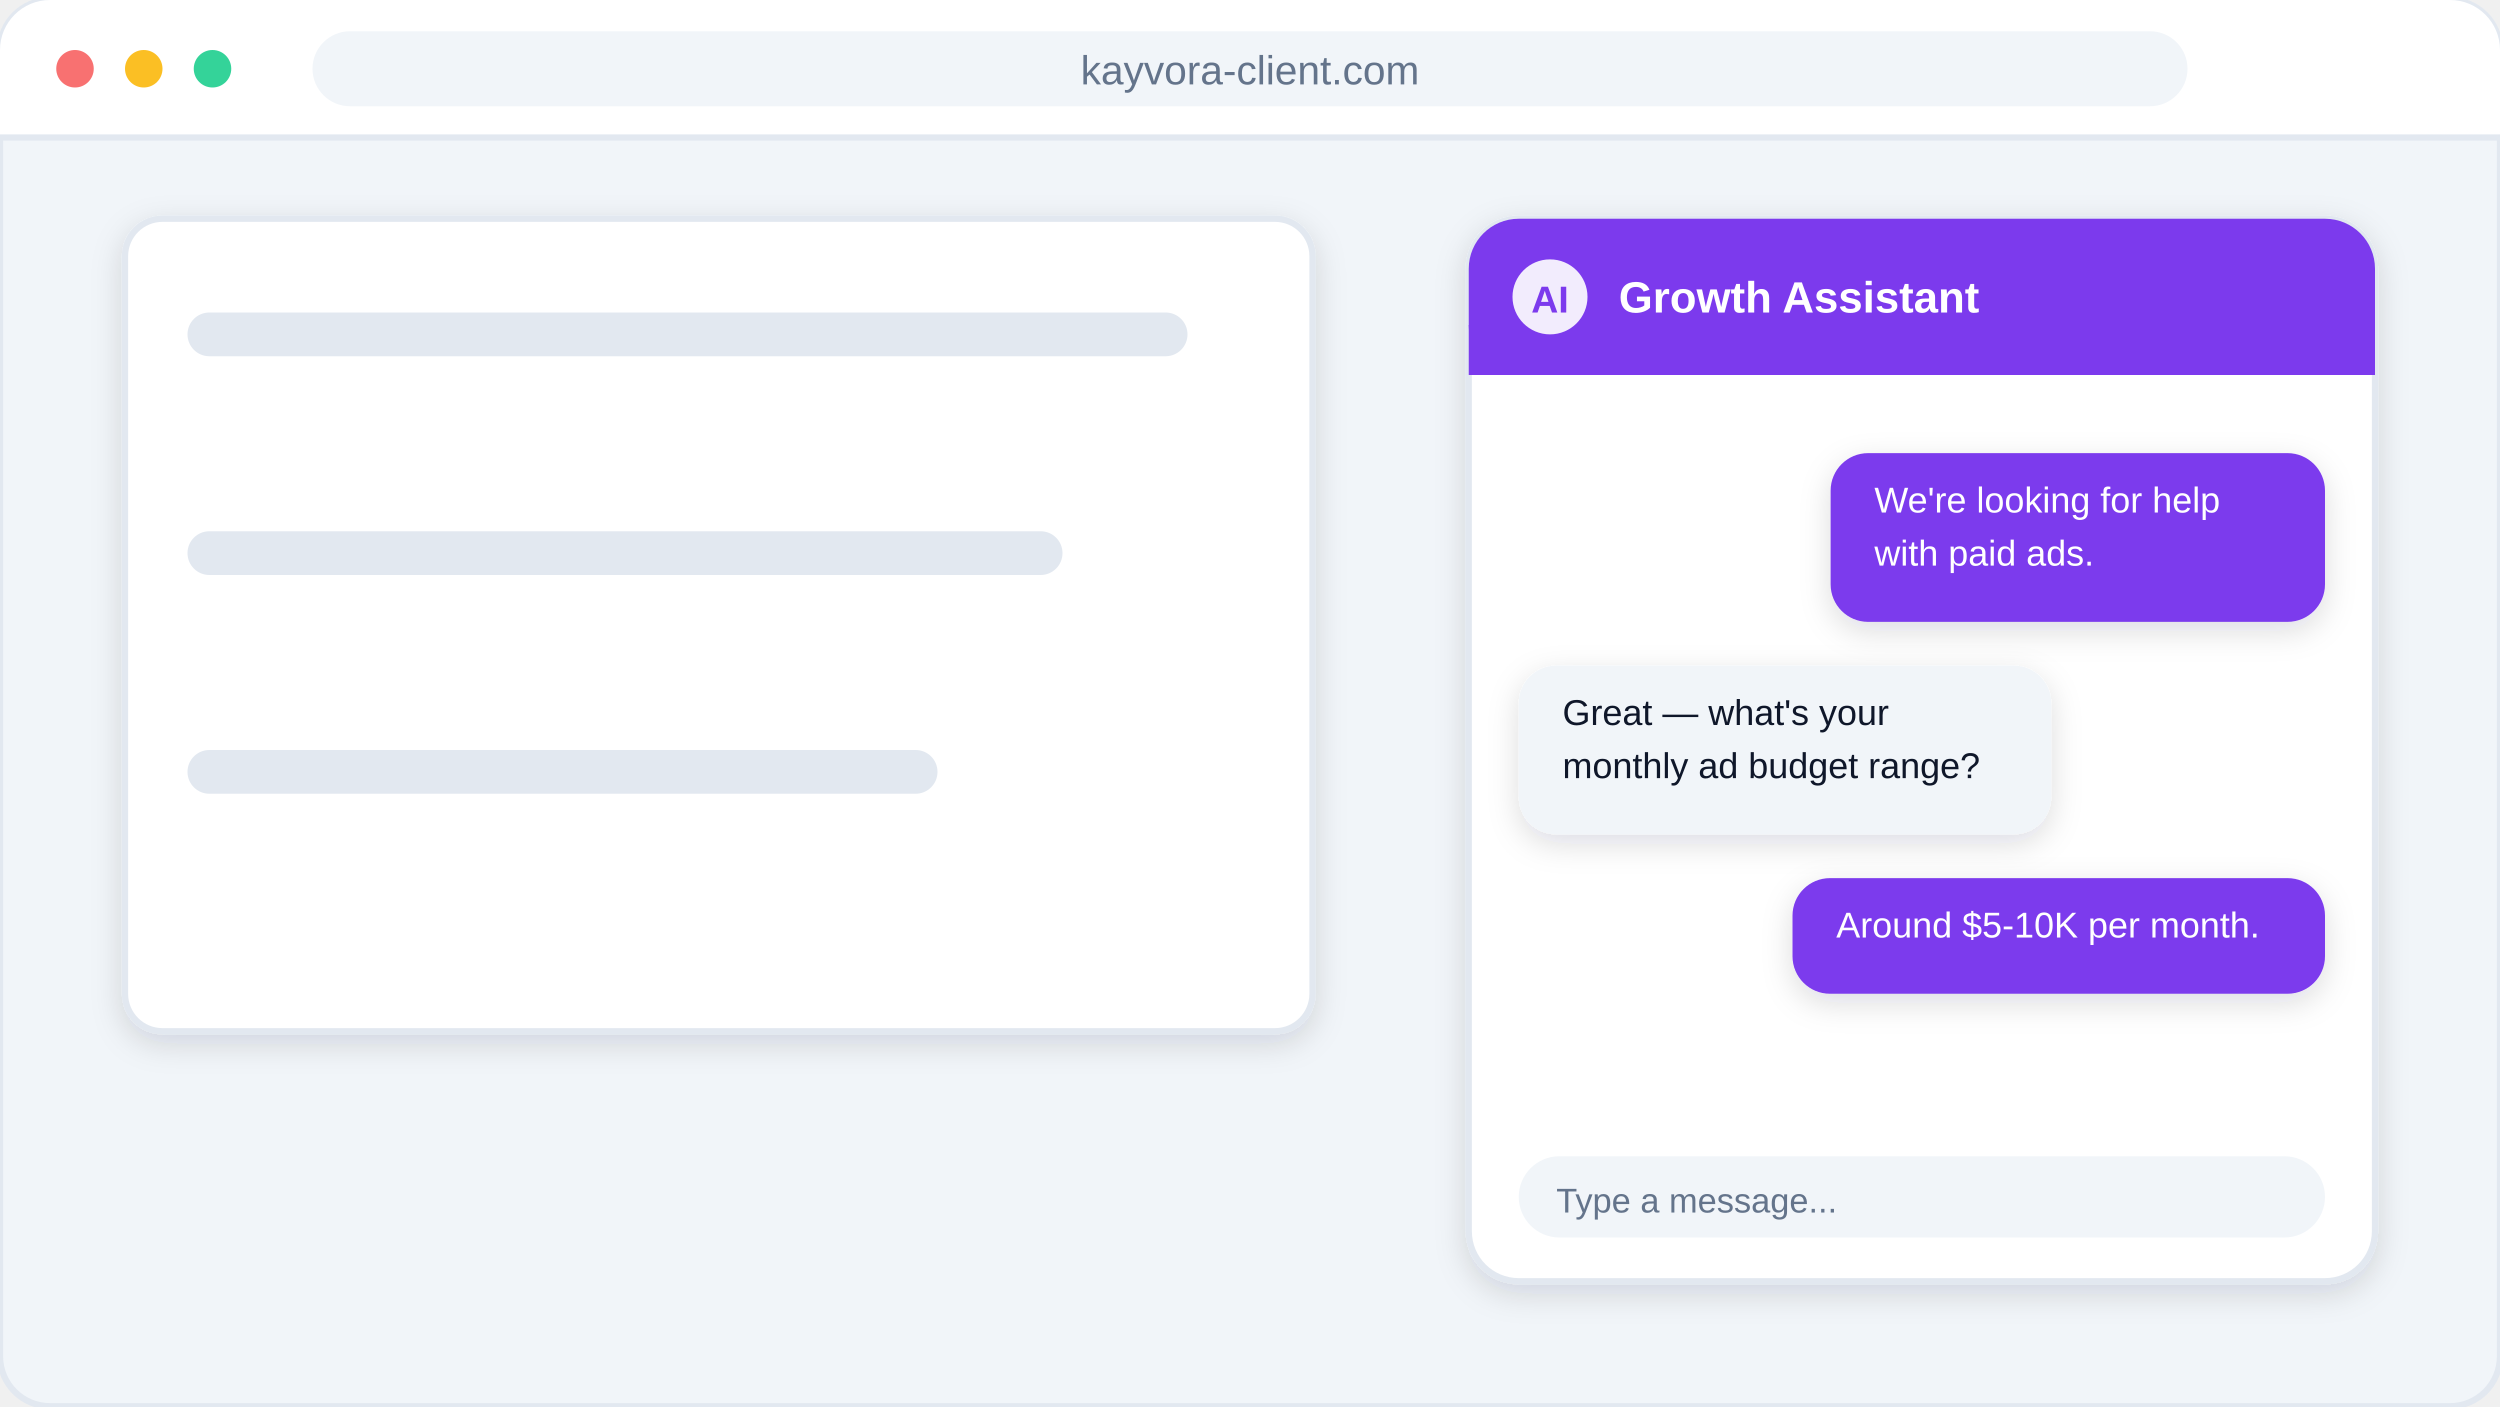
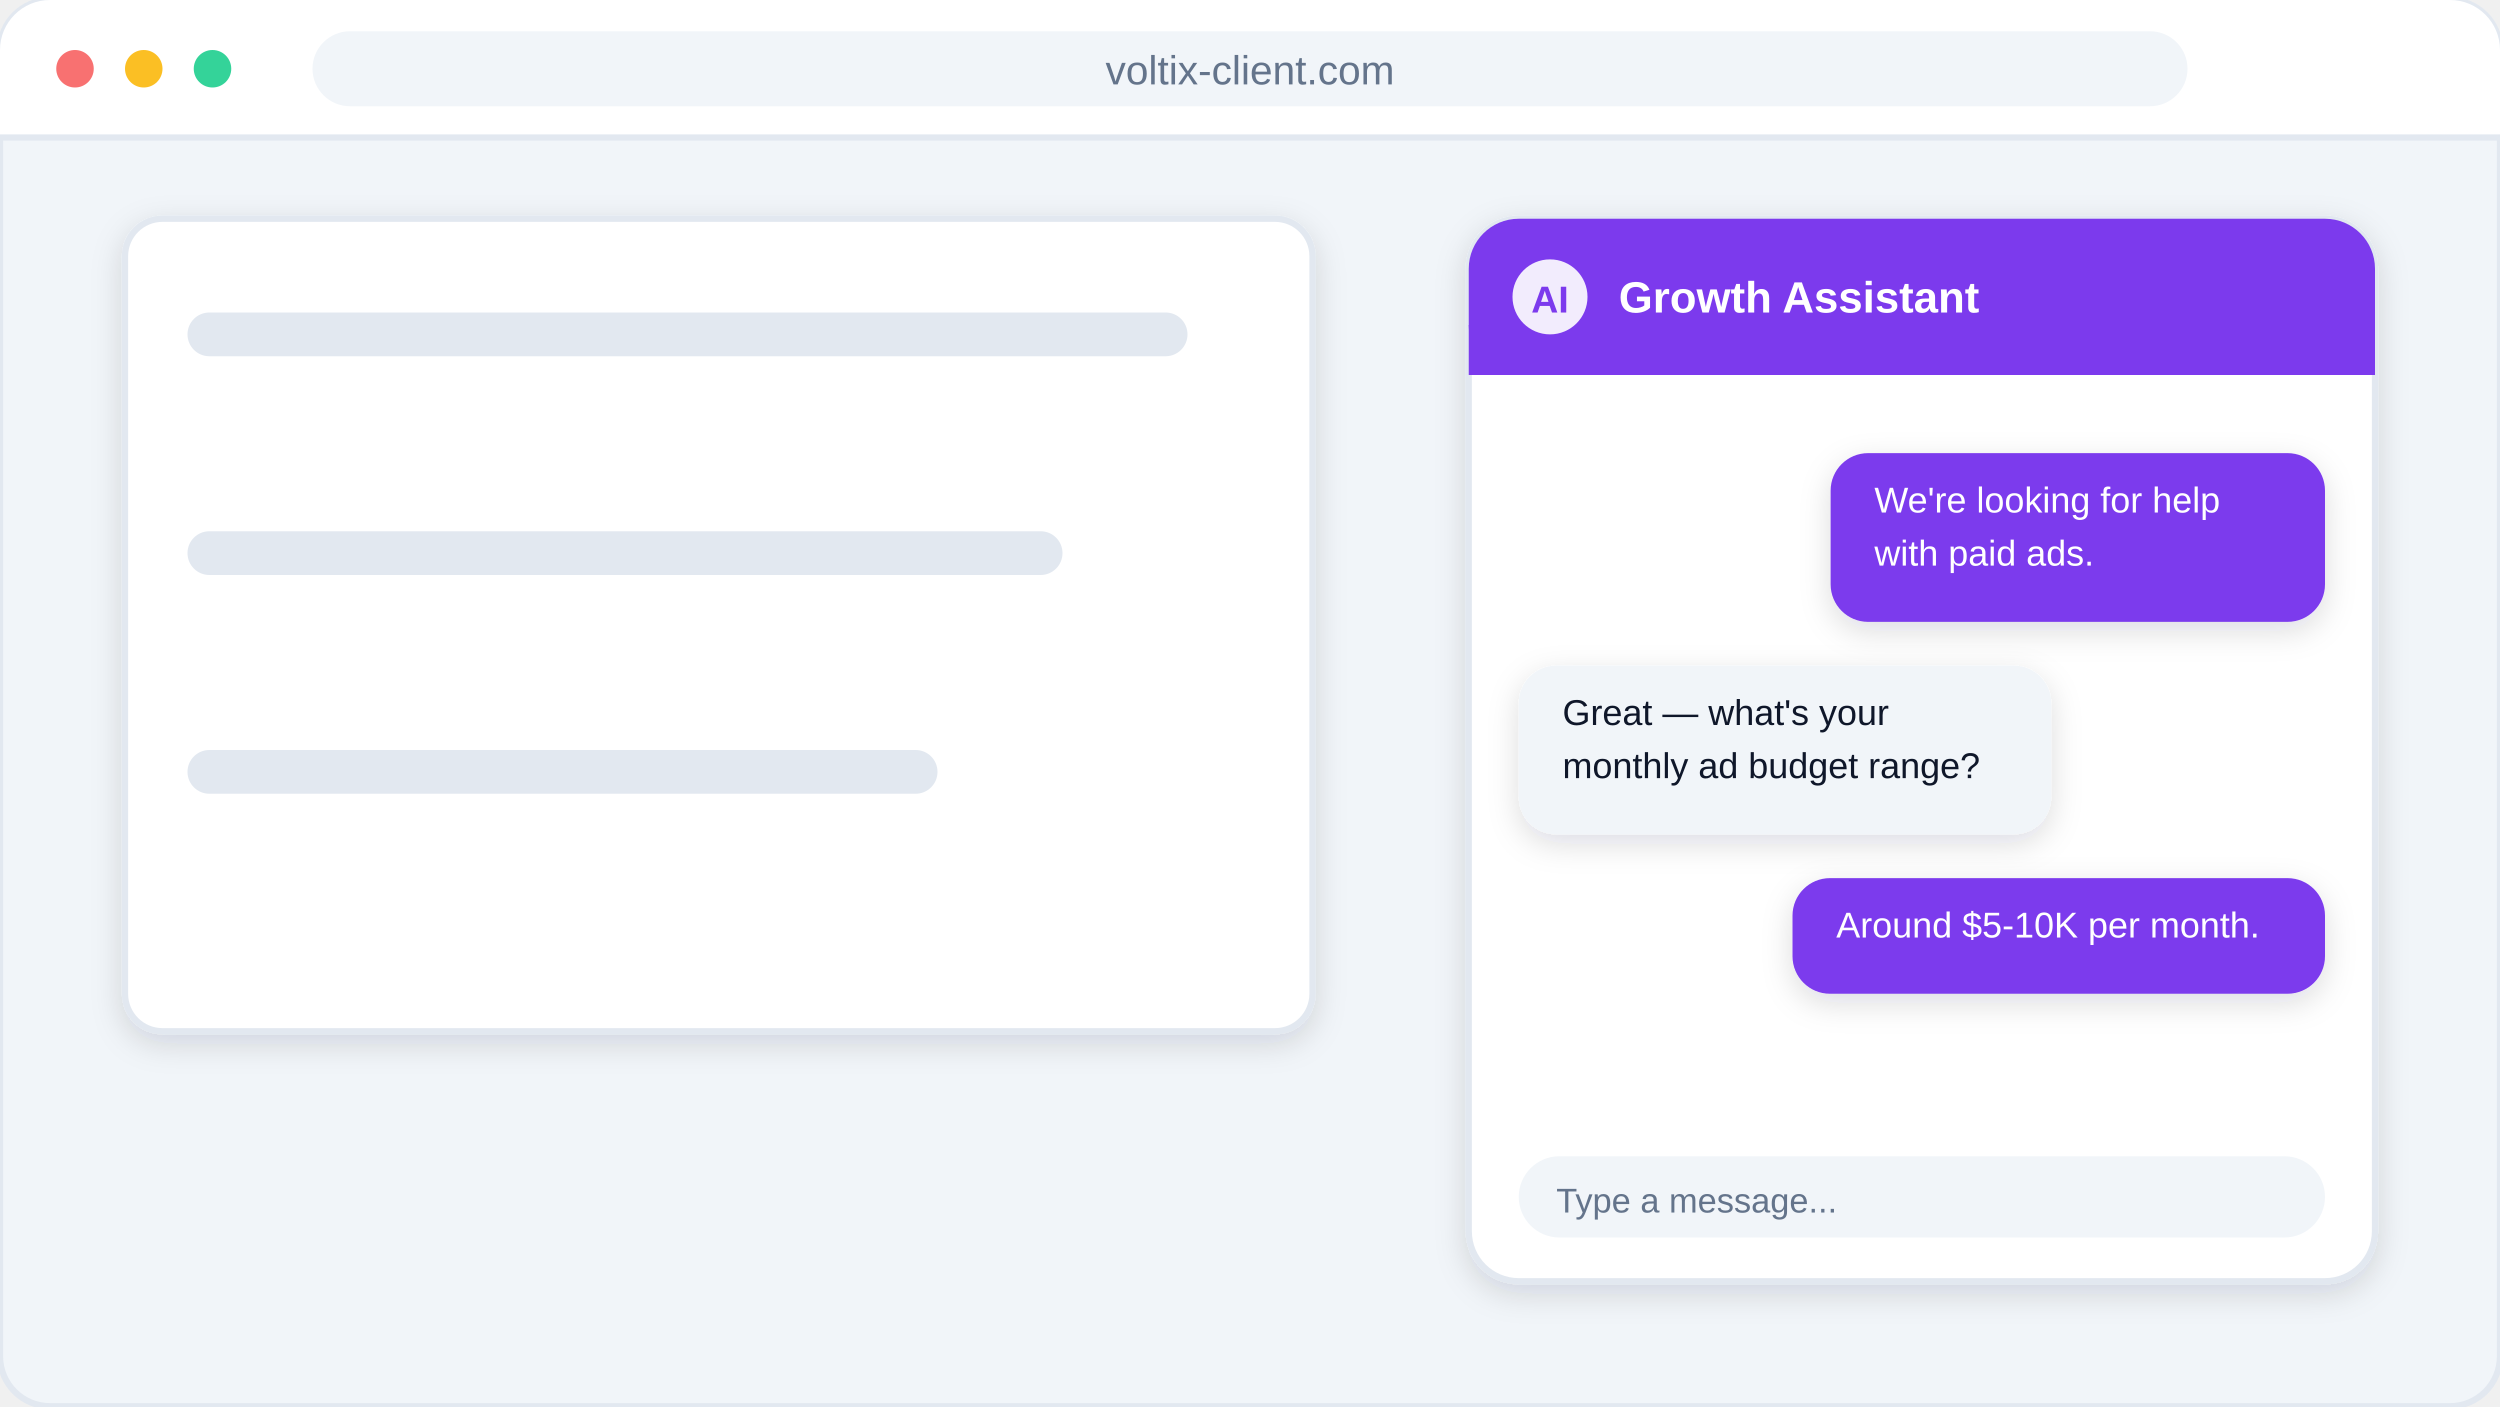
<svg xmlns="http://www.w3.org/2000/svg" viewBox="0 0 800 450">
  <defs>
    <filter id="soft-shadow" x="-40%" y="-40%" width="180%" height="180%">
      <feDropShadow dx="0" dy="6" stdDeviation="10" flood-color="#0F172A" flood-opacity="0.16" />
    </filter>
    <filter id="soft-shadow-sm" x="-60%" y="-60%" width="220%" height="220%">
      <feDropShadow dx="0" dy="3" stdDeviation="5" flood-color="#0F172A" flood-opacity="0.14" />
    </filter>
  </defs>
  <rect width="800" height="450" rx="16" fill="#F1F5F9" />
  <rect width="800" height="450" rx="16" fill="none" stroke="#E2E8F0" stroke-width="2" />
  <path d="M0 16 A16 16 0 0 1 16 0 L784 0 A16 16 0 0 1 800 16 L800 44 L0 44 Z" fill="#FFFFFF" />
  <line x1="0" y1="44" x2="800" y2="44" stroke="#E2E8F0" stroke-width="2" />
  <circle cx="24" cy="22" r="6" fill="#F87171" />
  <circle cx="46" cy="22" r="6" fill="#FBBF24" />
  <circle cx="68" cy="22" r="6" fill="#34D399" />
  <rect x="100" y="10" width="600" height="24" rx="12" fill="#F1F5F9" />
-   <text x="400.0" y="27" font-family="Arial, Helvetica, sans-serif" font-size="13" fill="#64748B" text-anchor="middle">kayvora-client.com</text>
+   <text x="400.0" y="27" font-family="Arial, Helvetica, sans-serif" font-size="13" fill="#64748B" text-anchor="middle">voltix-client.com</text>
  <rect x="40" y="70" width="380" height="260" rx="12" fill="#FFFFFF" stroke="#E2E8F0" stroke-width="2" filter="url(#soft-shadow-sm)" />
  <rect x="60" y="100" width="320" height="14" rx="7" fill="#E2E8F0" />
  <rect x="60" y="170" width="280" height="14" rx="7" fill="#E2E8F0" />
  <rect x="60" y="240" width="240" height="14" rx="7" fill="#E2E8F0" />
  <rect x="470" y="70" width="290" height="340" rx="16" fill="#FFFFFF" stroke="#E2E8F0" stroke-width="2" filter="url(#soft-shadow-sm)" />
  <rect x="470" y="70" width="290" height="50" rx="16" fill="#7C3AED" />
  <rect x="470" y="104" width="290" height="16" fill="#7C3AED" />
  <circle cx="496" cy="95" r="12" fill="#FFFFFF" fill-opacity="0.9" />
  <text x="496" y="100" font-family="Arial, Helvetica, sans-serif" font-size="12" font-weight="700" fill="#7C3AED" text-anchor="middle">AI</text>
  <text x="518" y="100" font-family="Arial, Helvetica, sans-serif" font-size="14" font-weight="700" fill="#FFFFFF">Growth Assistant</text>
  <rect x="585.8" y="145" width="158.2" height="54" rx="12" fill="#7C3AED" filter="url(#soft-shadow-sm)" />
  <text x="599.8" y="164" font-family="Arial, Helvetica, sans-serif" font-size="11.5" fill="#FFFFFF">We're looking for help</text>
  <text x="599.8" y="181" font-family="Arial, Helvetica, sans-serif" font-size="11.5" fill="#FFFFFF">with paid ads.</text>
  <rect x="486" y="213" width="170.4" height="54" rx="12" fill="#F1F5F9" filter="url(#soft-shadow-sm)" />
  <text x="500" y="232" font-family="Arial, Helvetica, sans-serif" font-size="11.5" fill="#0F172A">Great — what's your</text>
  <text x="500" y="249" font-family="Arial, Helvetica, sans-serif" font-size="11.5" fill="#0F172A">monthly ad budget range?</text>
  <rect x="573.6" y="281" width="170.4" height="37" rx="12" fill="#7C3AED" filter="url(#soft-shadow-sm)" />
  <text x="587.6" y="300" font-family="Arial, Helvetica, sans-serif" font-size="11.5" fill="#FFFFFF">Around $5-10K per month.</text>
  <rect x="486" y="370" width="258" height="26" rx="13" fill="#F1F5F9" />
  <text x="498" y="388" font-family="Arial, Helvetica, sans-serif" font-size="11" fill="#64748B">Type a message...</text>
</svg>
